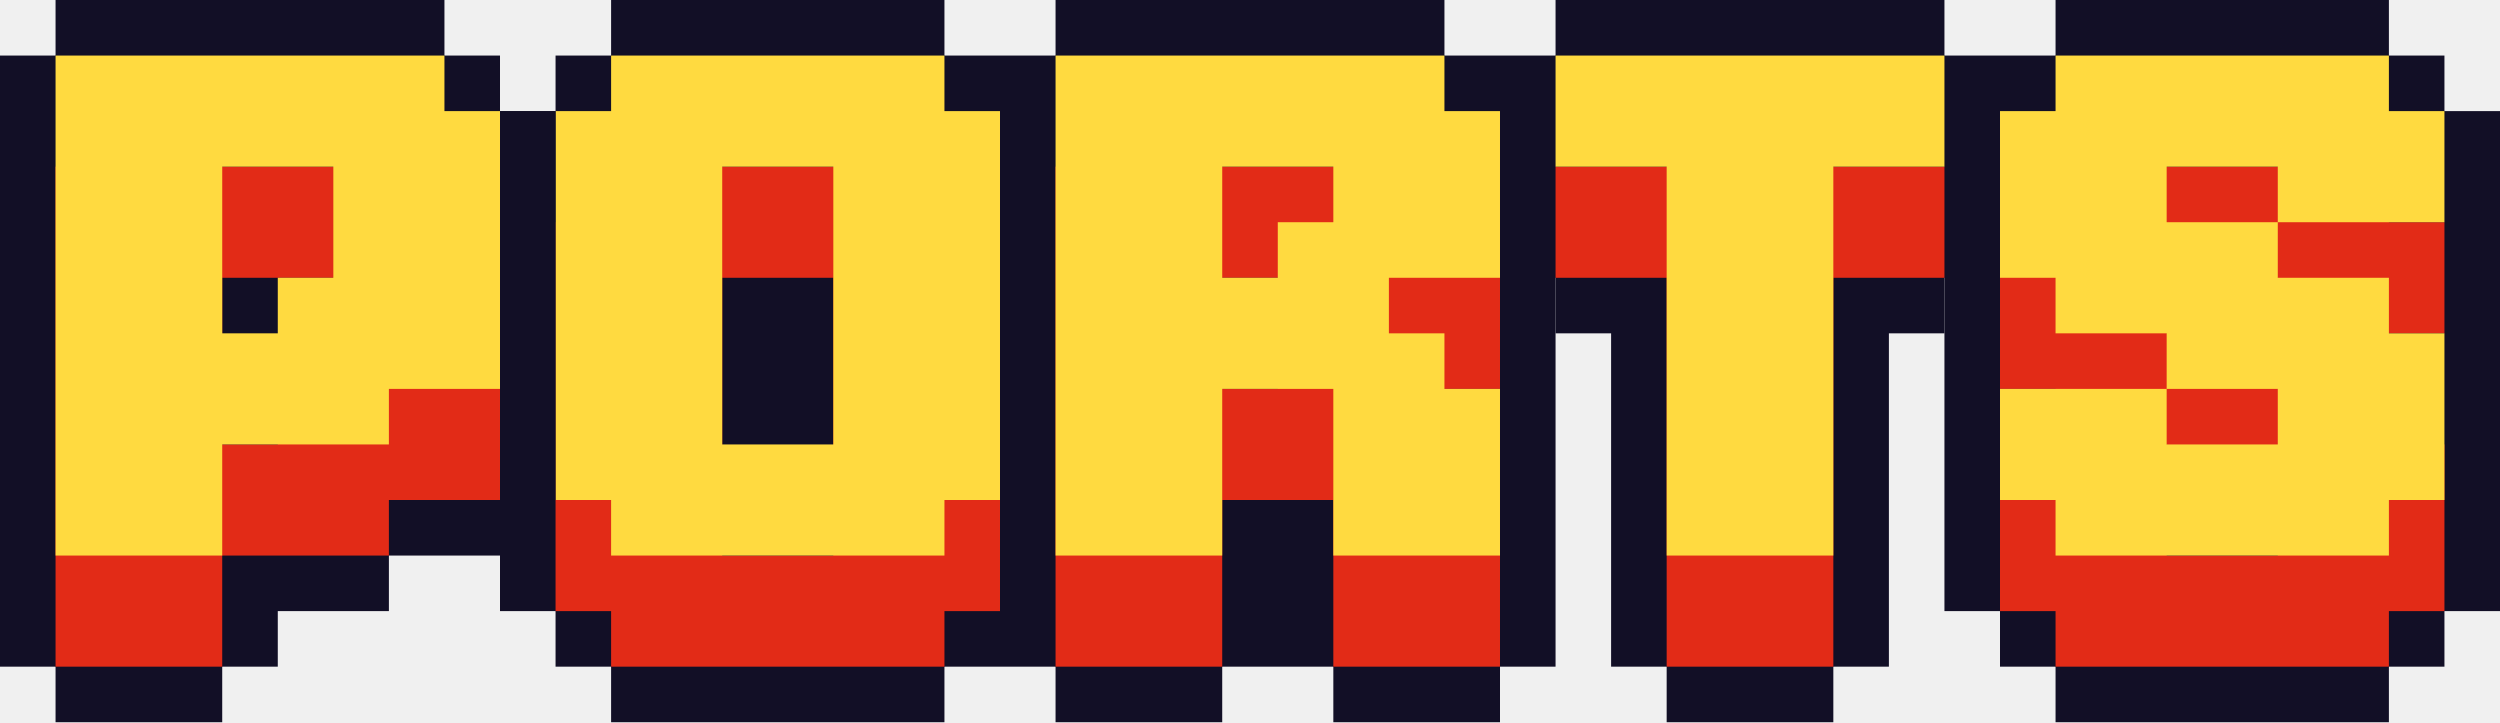
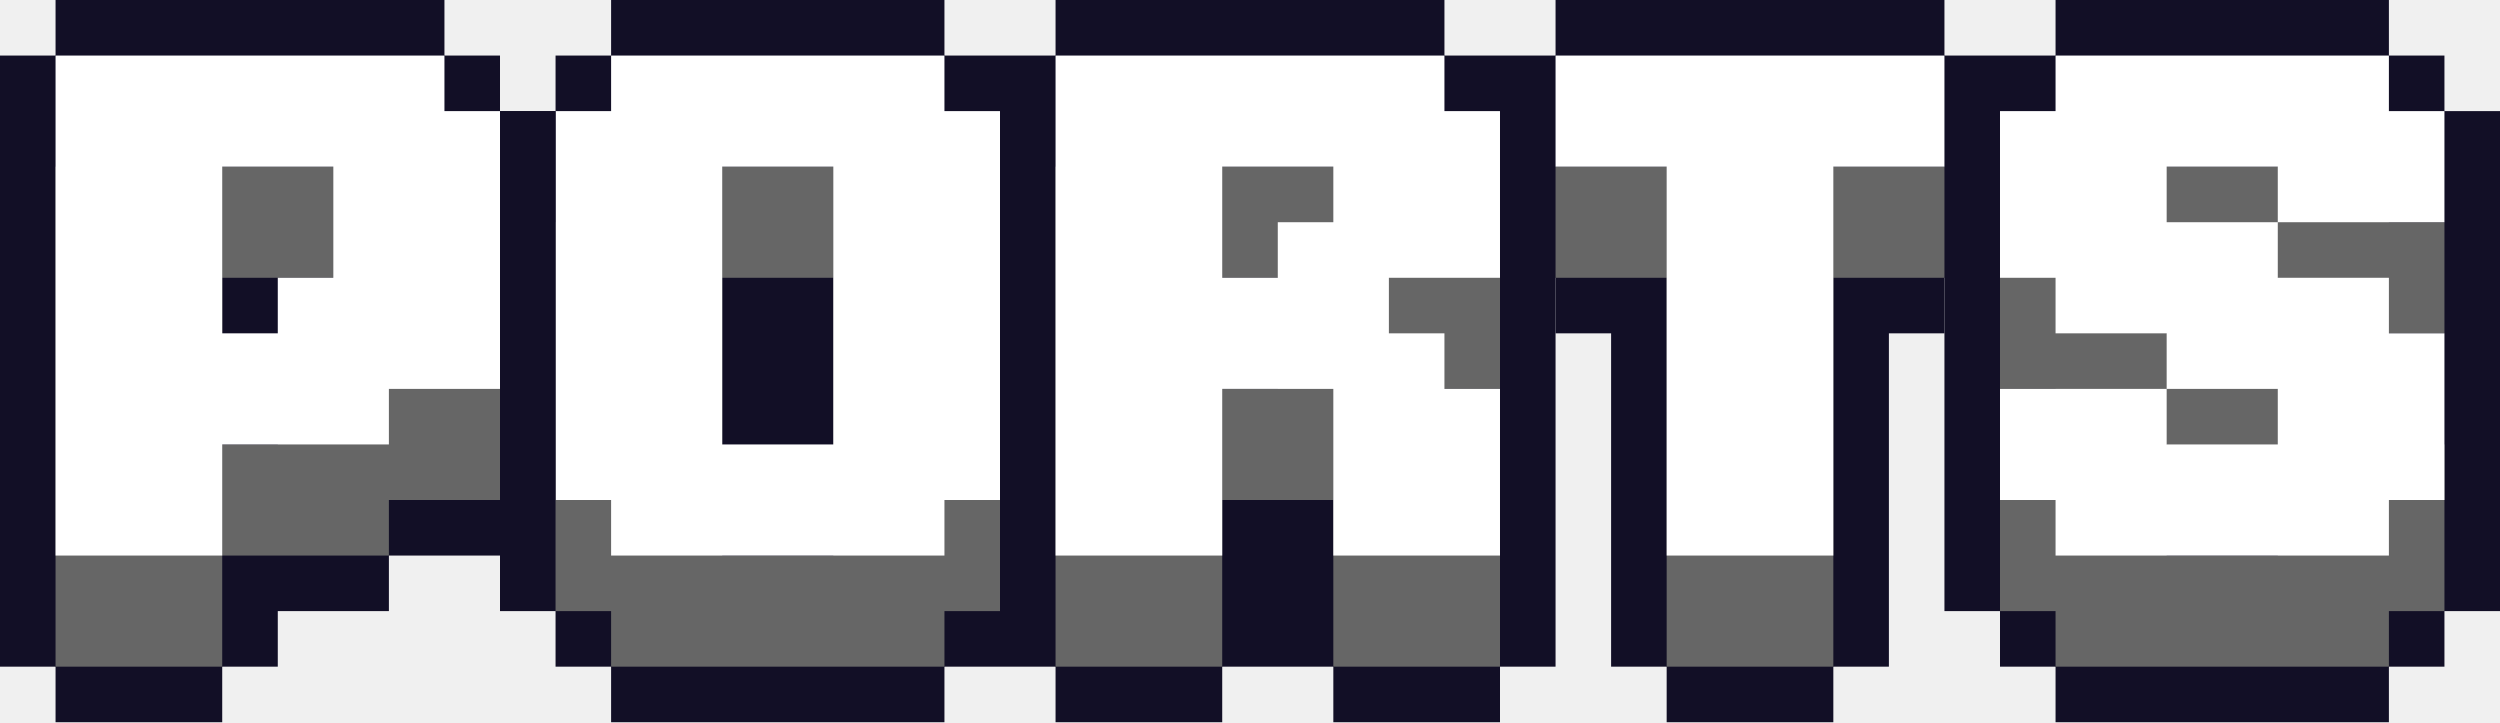
<svg xmlns="http://www.w3.org/2000/svg" enable-background="new 0 0 3839 1109.04" viewBox="0 0 3839 1109.04">
  <path d="m1450.29 1109.04v-85.31h85.31v-85.31h85.31v-170.62-426.56-170.62h-85.31v-85.31h-85.31v-85.31h-511.87v85.31h-85.31v85.31h-85.31v170.62 426.56 170.62h85.31v85.31h85.31v85.31z" fill="#120f26" />
-   <path d="m1450.29 1023.73v-85.31h85.31v-597.18h-85.31v-85.31h-511.87v85.31h-85.31v597.18h85.31v85.31zm-341.25-170.62v-426.55h170.62v426.56h-170.62z" fill="#e22b17" />
-   <path d="m1450.29 853.11v-85.31h85.31v-597.18h-85.31v-85.31h-511.87v85.31h-85.31v597.18h85.31v85.31zm-341.25-170.62v-426.56h170.62v426.56z" fill="#ffda40" />
+   <path d="m1450.29 1023.73v-85.31h85.31v-597.18h-85.31v-85.31h-511.87v85.31h-85.31v597.18h85.31v85.31zm-341.25-170.62v-426.55h170.62v426.56h-170.62z" fill="#666" />
+   <path d="m1450.29 853.11v-85.31h85.31v-597.18h-85.31v-85.31h-511.87v85.31h-85.31v597.18h85.31v85.31zm-341.25-170.62v-426.56h170.62v426.56z" fill="#fff" />
  <path d="m341.24 1109.04v-85.31h85.32v-85.31h170.62v-85.31h85.31 85.31v-85.31h85.31v-170.62-255.94-170.62h-85.31v-85.31h-85.31v-85.31h-341.25-85.31-170.62v85.31h-85.31v170.62 597.18 170.62h85.31v85.31z" fill="#120f26" />
-   <path d="m341.24 853.11h255.93v-85.31h170.63v-426.56h-85.31v-85.31h-341.25-85.31-170.62v767.8h255.93zm170.63-426.55v170.62h-85.31v85.31h-85.31v-255.93z" fill="#e22b17" />
-   <path d="m341.24 682.49h255.93v-85.31h170.63v-426.56h-85.31v-85.31h-341.25-85.31-170.62v767.8h255.93zm170.63-426.56v170.62h-85.31v85.31h-85.31v-255.93z" fill="#ffda40" />
+   <path d="m341.24 853.11h255.93v-85.31h170.63v-426.56h-85.31v-85.31h-341.25-85.31-170.62v767.8h255.93zm170.63-426.55v170.62h-85.31v85.31h-85.31v-255.93z" fill="#666" />
+   <path d="m341.24 682.49h255.93v-85.31h170.63v-426.56h-85.31v-85.31h-341.25-85.31-170.62v767.8h255.93zm170.63-426.56v170.62h-85.31v85.31h-85.31v-255.93z" fill="#fff" />
  <path d="m1876.84 1109.04v-85.31h85.32 85.31v85.31h255.93v-85.31h85.31v-170.62-85.31-170.62-170.62-85.32-170.62h-85.31v-85.31h-85.31v-85.31h-341.25-85.31-170.62v85.31h-85.31v170.62 597.18 170.62h85.31v85.31z" fill="#120f26" />
-   <path d="m1876.84 767.8h170.62v85.31 170.62h255.93v-255.93h-85.31v-85.31h-85.31v-85.31h170.62v-255.94h-85.31v-85.31h-341.24-85.31-170.62v767.8h255.93zm170.63-341.24v85.31h-85.31v85.31h-85.31v-170.62z" fill="#e22b17" />
-   <path d="m1876.84 597.18h170.62v85.31 170.62h255.93v-255.93h-85.31v-85.31h-85.31v-85.31h170.62v-255.94h-85.31v-85.31h-341.24-85.31-170.62v767.8h255.93zm170.63-341.25v85.31h-85.31v85.31h-85.31v-170.62z" fill="#ffda40" />
+   <path d="m1876.84 767.8h170.62v85.31 170.62h255.93v-255.93h-85.31v-85.31h-85.31v-85.31h170.62v-255.94h-85.31v-85.31h-341.24-85.31-170.62v767.8h255.93zm170.63-341.24v85.31h-85.31v85.31h-85.31v-170.62z" fill="#666" />
+   <path d="m1876.84 597.18h170.62v85.31 170.62h255.93v-255.93h-85.31v-85.31h-85.31v-85.31h170.62v-255.94h-85.31v-85.31h-341.24-85.31-170.62v767.8h255.93zm170.63-341.25v85.31h-85.31v85.31h-85.31v-170.62z" fill="#fff" />
  <path d="m3156.51 1023.73v85.31h511.87v-85.31h85.31v-85.31h85.31v-170.62-85.31-170.62-170.63-170.62h-85.31v-85.31h-85.31v-85.31h-511.87v85.31h-85.31v85.31h-85.31v170.62 85.32 170.62 170.62 170.62h85.31v85.31z" fill="#120f26" />
-   <path d="m3668.38 1023.73v-85.31h85.31v-255.93h-85.31v-85.31h-170.62v-85.31h-170.63v-85.31h170.63v85.31h255.93v-170.63h-85.31v-85.31h-511.87v85.31h-85.31v255.94h85.31v85.31h170.62v85.31h170.63v85.31h-170.63v-85.31h-255.93v170.62h85.31v85.31z" fill="#e22b17" />
-   <path d="m3668.38 853.11v-85.31h85.31v-255.93h-85.31v-85.31h-170.62v-85.32h-170.63v-85.31h170.63v85.31h255.93v-170.62h-85.31v-85.31h-511.87v85.31h-85.31v255.94h85.31v85.31h170.62v85.31h170.63v85.31h-170.63v-85.31h-255.93v170.62h85.31v85.31z" fill="#ffda40" />
+   <path d="m3668.38 1023.73v-85.31h85.31v-255.93h-85.31v-85.31h-170.62v-85.31h-170.63v-85.31h170.63v85.31h255.93v-170.63h-85.31v-85.31h-511.87v85.31h-85.31v255.94h85.31v85.31h170.62v85.31h170.63v85.31h-170.63v-85.31h-255.93v170.62h85.31v85.31z" fill="#666" />
+   <path d="m3668.38 853.11v-85.31h85.31v-255.93h-85.31v-85.31h-170.62v-85.32h-170.63v-85.31h170.63v85.31h255.93v-170.62h-85.31v-85.31h-511.87v85.31h-85.31v255.94h85.31v85.31h170.62v85.31h170.63v85.31h-170.63v-85.31h-255.93v170.62h85.31v85.31z" fill="#fff" />
  <path d="m2474.02 511.87v341.24 170.62h85.31v85.31h255.94v-85.31h85.31v-170.62-341.24h85.31v-85.31h85.31v-170.63-170.62h-85.31v-85.31h-597.18v85.31h-85.31v170.62 170.63h85.31v85.31z" fill="#120f26" />
-   <path d="m2815.27 1023.73v-597.17h170.62v-170.63h-597.18v170.63h170.62v597.17z" fill="#e22b17" />
-   <path d="m2815.27 853.11v-597.18h170.62v-170.62h-597.18v170.62h170.62v597.18z" fill="#ffda40" />
+   <path d="m2815.27 1023.73v-597.17h170.62v-170.63h-597.18v170.63h170.62v597.17z" fill="#666" />
+   <path d="m2815.27 853.11v-597.18h170.62v-170.62h-597.18v170.62h170.62v597.18z" fill="#fff" />
</svg>
